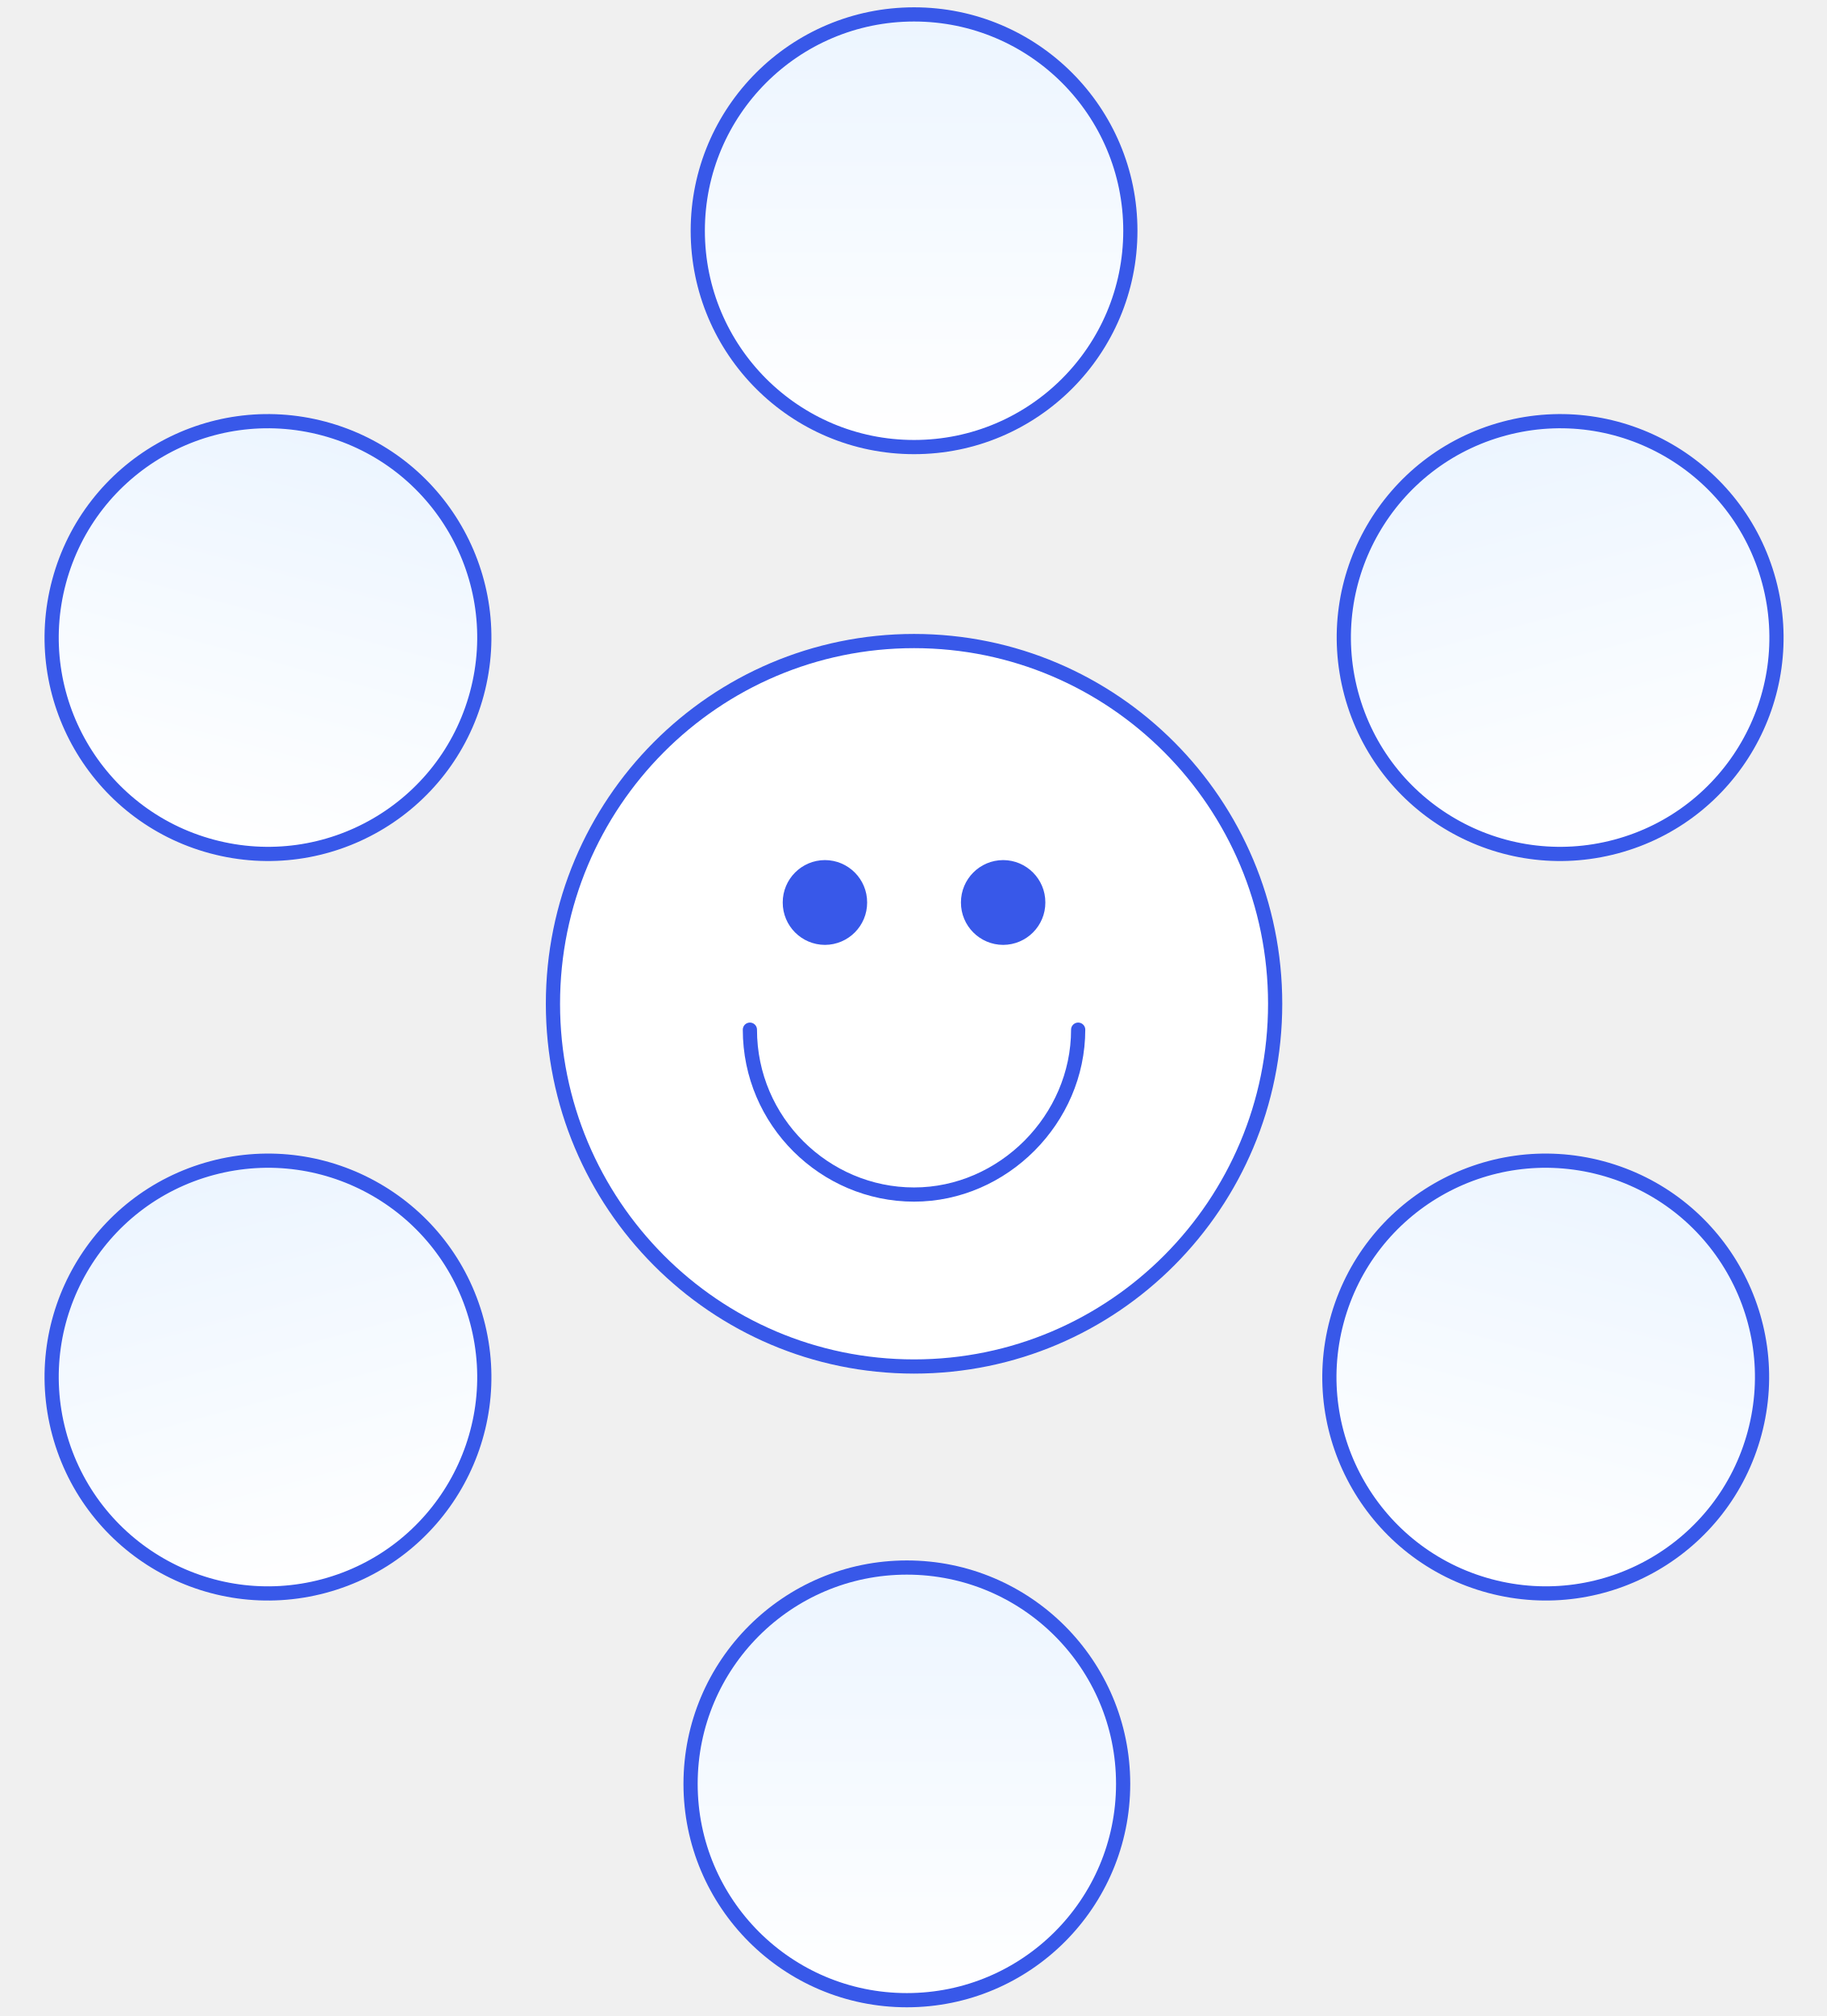
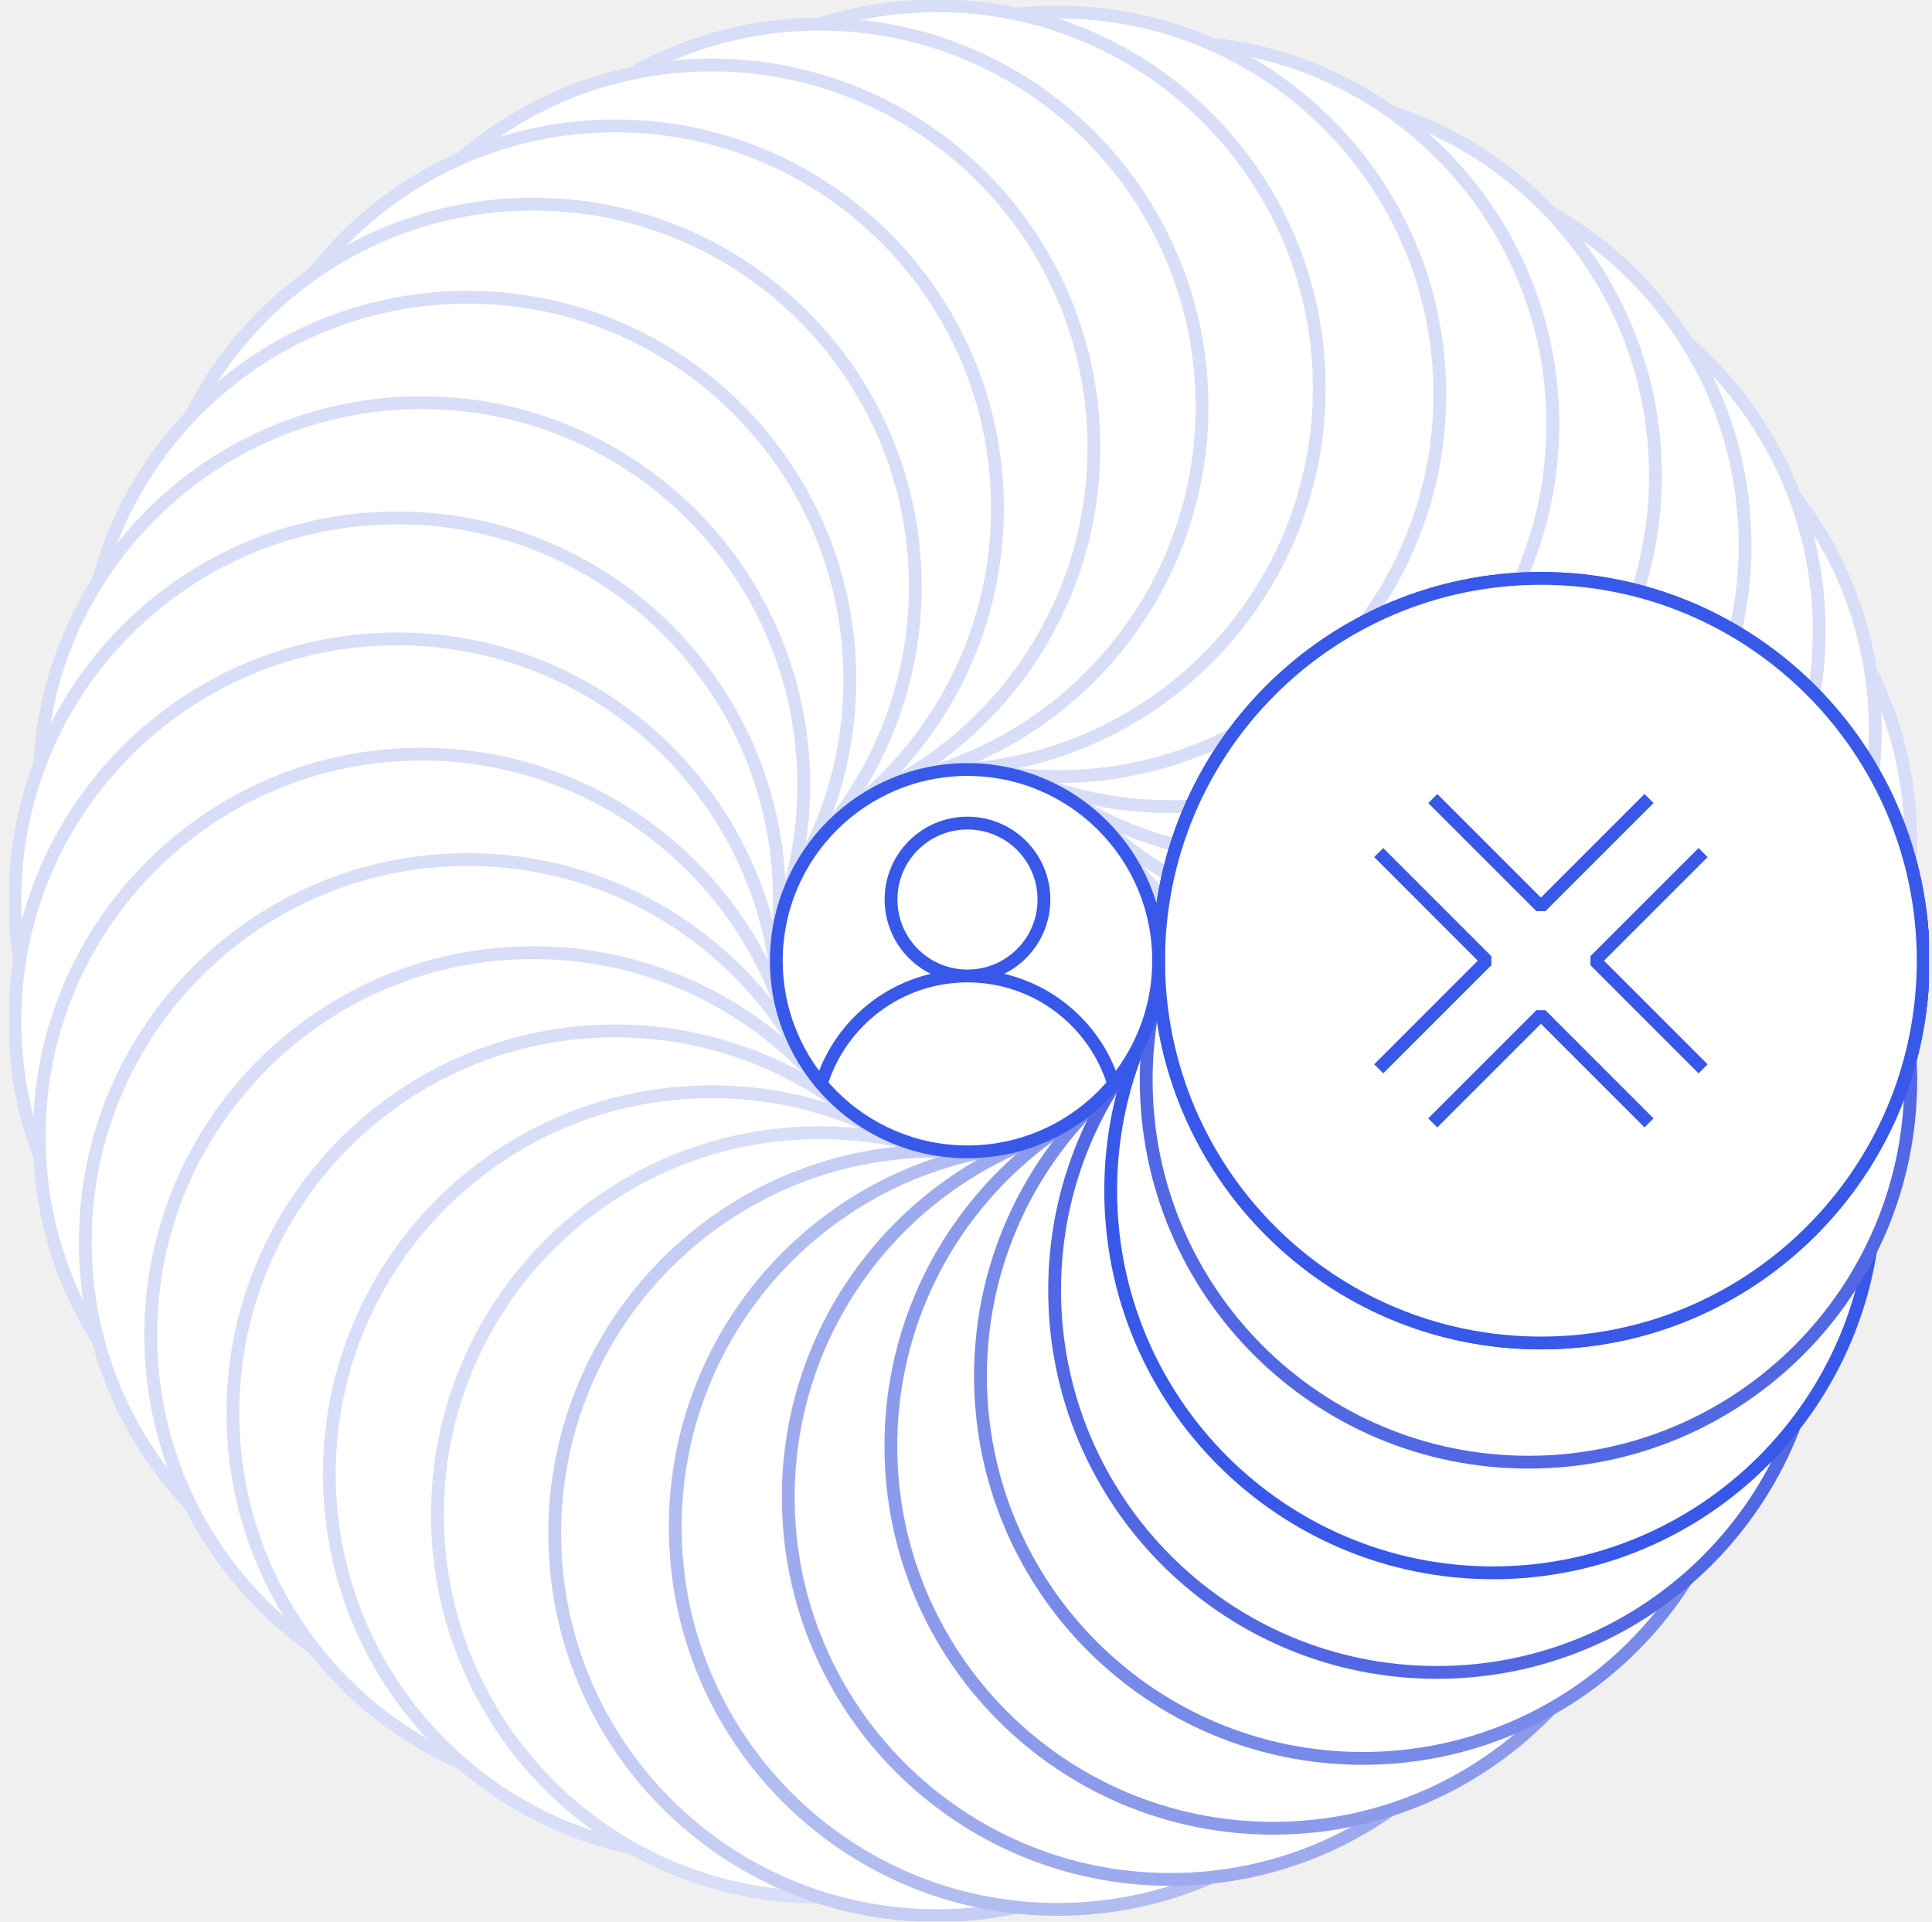
- <svg xmlns="http://www.w3.org/2000/svg" width="193" height="213" fill="none">
-   <path d="M96.591 47.235c12.623 0 22.856-10.233 22.856-22.856 0-12.623-10.233-22.856-22.856-22.856-12.623 0-22.856 10.233-22.856 22.856 0 12.623 10.233 22.856 22.856 22.856z" fill="url(#paint0_linear)" stroke="#3858E9" stroke-width="1.5" stroke-miterlimit="10" stroke-linecap="round" stroke-linejoin="round" />
-   <path d="M22.402 89.438c12.193 3.267 24.726-3.969 27.993-16.162 3.267-12.193-3.969-24.725-16.162-27.992-12.192-3.267-24.725 3.968-27.992 16.161-3.267 12.193 3.968 24.726 16.161 27.993z" fill="url(#paint1_linear)" stroke="#3858E9" stroke-width="1.5" stroke-miterlimit="10" stroke-linecap="round" stroke-linejoin="round" />
-   <path d="M170.78 89.438c12.193-3.267 19.428-15.8 16.161-27.992-3.267-12.193-15.8-19.43-27.992-16.162-12.193 3.267-19.429 15.8-16.162 27.992 3.267 12.193 15.8 19.43 27.993 16.162z" fill="url(#paint2_linear)" stroke="#3858E9" stroke-width="1.5" stroke-miterlimit="10" stroke-linecap="round" stroke-linejoin="round" />
-   <path d="M34.234 167.57c12.193-3.268 19.428-15.8 16.161-27.993-3.267-12.193-15.8-19.429-27.992-16.162-12.193 3.267-19.429 15.8-16.162 27.993 3.267 12.193 15.8 19.429 27.993 16.162z" fill="url(#paint3_linear)" stroke="#3858E9" stroke-width="1.5" stroke-miterlimit="10" stroke-linecap="round" stroke-linejoin="round" />
-   <path d="M157.423 167.569c12.193 3.267 24.726-3.968 27.993-16.161 3.267-12.193-3.969-24.726-16.162-27.993-12.193-3.267-24.725 3.969-27.992 16.162-3.267 12.193 3.968 24.725 16.161 27.992z" fill="url(#paint4_linear)" stroke="#3858E9" stroke-width="1.5" stroke-miterlimit="10" stroke-linecap="round" stroke-linejoin="round" />
-   <path d="M95.83 211.329c12.622 0 22.855-10.233 22.855-22.855 0-12.623-10.233-22.856-22.856-22.856-12.622 0-22.855 10.233-22.855 22.856 0 12.622 10.233 22.855 22.855 22.855z" fill="url(#paint5_linear)" stroke="#3858E9" stroke-width="1.5" stroke-miterlimit="10" stroke-linecap="round" stroke-linejoin="round" />
-   <path d="M96.59 144.377c21.073 0 38.158-17.158 38.158-38.324 0-21.165-17.085-38.323-38.159-38.323-21.074 0-38.158 17.157-38.158 38.323s17.084 38.324 38.158 38.324z" fill="#fff" stroke="#3858E9" stroke-width="1.5" stroke-miterlimit="10" stroke-linecap="round" stroke-linejoin="round" />
-   <path d="M79.243 108.789c0 9.705 7.93 17.42 17.345 17.42 9.416 0 17.345-7.964 17.345-17.42" stroke="#3858E9" stroke-width="1.5" stroke-miterlimit="10" stroke-linecap="round" stroke-linejoin="round" />
-   <path d="M90.883 95.351a3.72 3.72 0 01-3.71 3.73 3.72 3.72 0 01-3.71-3.73 3.72 3.72 0 013.71-3.729 3.72 3.72 0 013.71 3.73zM109.715 95.351a3.72 3.72 0 01-3.71 3.73 3.72 3.72 0 01-3.71-3.73 3.72 3.72 0 013.71-3.729 3.72 3.72 0 013.71 3.73z" fill="#3858E9" stroke="#3858E9" stroke-width="1.5" />
+ <svg xmlns="http://www.w3.org/2000/svg" width="181" height="180" fill="none">
+   <g clip-path="url(#a)" stroke-width="1.2">
+     <path d="M144.361 125.815c19.78 0 35.815-16.035 35.815-35.815 0-19.78-16.035-35.815-35.815-35.815-19.78 0-35.815 16.035-35.815 35.815 0 19.78 16.035 35.815 35.815 35.815Z" fill="#fff" stroke="#3858E9" stroke-miterlimit="10" />
+     <path d="M143.197 114.652c19.78 0 35.815-16.035 35.815-35.816 0-19.78-16.035-35.815-35.815-35.815-19.78 0-35.815 16.035-35.815 35.815 0 19.78 16.035 35.816 35.815 35.816Z" fill="#fff" stroke="#D8DEF8" stroke-miterlimit="10" />
+     <path d="M139.87 104.283c19.78 0 35.815-16.035 35.815-35.815 0-19.78-16.035-35.815-35.815-35.815-19.78 0-35.815 16.035-35.815 35.815 0 19.78 16.035 35.815 35.815 35.815Z" fill="#fff" stroke="#D8DEF8" stroke-miterlimit="10" />
+     <path d="M134.616 94.953c19.78 0 35.815-16.035 35.815-35.815 0-19.78-16.035-35.815-35.815-35.815-19.78 0-35.815 16.035-35.815 35.815 0 19.78 16.035 35.815 35.815 35.815Z" fill="#fff" stroke="#D8DEF8" stroke-miterlimit="10" />
+     <path d="M127.671 86.898c19.78 0 35.815-16.035 35.815-35.815 0-19.78-16.035-35.815-35.815-35.815-19.78 0-35.815 16.035-35.815 35.815 0 19.78 16.035 35.816 35.815 35.816Z" fill="#fff" stroke="#D8DEF8" stroke-miterlimit="10" />
+     <path d="M119.276 80.355c19.78 0 35.815-16.035 35.815-35.815 0-19.78-16.035-35.815-35.815-35.815-19.78 0-35.815 16.035-35.815 35.815 0 19.78 16.035 35.815 35.815 35.815Z" fill="#fff" stroke="#D8DEF8" stroke-miterlimit="10" />
+     <path d="M109.663 75.56c19.781 0 35.816-16.036 35.816-35.816S129.444 3.93 109.663 3.93c-19.78 0-35.815 16.035-35.815 35.815 0 19.78 16.035 35.815 35.815 35.815Z" fill="#fff" stroke="#D8DEF8" stroke-miterlimit="10" />
+     <path d="M99.076 72.751c19.781 0 35.816-16.035 35.816-35.815 0-19.78-16.035-35.815-35.816-35.815-19.78 0-35.815 16.035-35.815 35.815 0 19.78 16.035 35.815 35.815 35.815Z" fill="#fff" stroke="#D8DEF8" stroke-miterlimit="10" />
+     <path d="M87.784 72.168c19.78 0 35.815-16.035 35.815-35.816 0-19.78-16.035-35.815-35.815-35.815-19.78 0-35.815 16.035-35.815 35.815 0 19.78 16.035 35.816 35.815 35.816Z" fill="#fff" stroke="#D8DEF8" stroke-miterlimit="10" />
+     <path d="M76.796 73.894c19.78 0 35.815-16.035 35.815-35.815 0-19.78-16.035-35.815-35.815-35.815-19.78 0-35.816 16.035-35.816 35.815 0 19.78 16.036 35.815 35.816 35.815Z" fill="#fff" stroke="#D8DEF8" stroke-miterlimit="10" />
+     <path d="M66.667 77.722c19.78 0 35.815-16.034 35.815-35.815 0-19.78-16.035-35.815-35.815-35.815-19.78 0-35.815 16.035-35.815 35.815 0 19.78 16.035 35.816 35.815 35.816Z" fill="#fff" stroke="#D8DEF8" stroke-miterlimit="10" />
+     <path d="M57.631 83.424c19.78 0 35.815-16.035 35.815-35.815 0-19.78-16.035-35.815-35.815-35.815-19.78 0-35.815 16.035-35.815 35.815 0 19.78 16.035 35.815 35.815 35.815Z" fill="#fff" stroke="#D8DEF8" stroke-miterlimit="10" />
+     <path d="M49.934 90.752c19.78 0 35.816-16.035 35.816-35.815 0-19.78-16.035-35.815-35.816-35.815-19.78 0-35.815 16.035-35.815 35.815 0 19.78 16.035 35.815 35.815 35.815Z" fill="#fff" stroke="#D8DEF8" stroke-miterlimit="10" />
+     <path d="M43.803 99.477c19.78 0 35.815-16.035 35.815-35.816 0-19.78-16.035-35.815-35.815-35.815-19.78 0-35.815 16.035-35.815 35.816 0 19.78 16.035 35.815 35.815 35.815Z" fill="#fff" stroke="#D8DEF8" stroke-miterlimit="10" />
+     <path d="M39.484 109.355c19.78 0 35.815-16.035 35.815-35.816 0-19.78-16.035-35.815-35.815-35.815-19.78 0-35.816 16.035-35.816 35.815 0 19.78 16.035 35.816 35.816 35.816Z" fill="#fff" stroke="#D8DEF8" stroke-miterlimit="10" />
+     <path d="M37.21 120.149c19.78 0 35.814-16.035 35.814-35.815 0-19.78-16.035-35.815-35.815-35.815-19.78 0-35.815 16.035-35.815 35.815 0 19.78 16.035 35.815 35.815 35.815Z" fill="#fff" stroke="#D8DEF8" stroke-miterlimit="10" />
+     <path d="M37.21 131.485c19.78 0 35.814-16.035 35.814-35.815 0-19.78-16.035-35.816-35.815-35.816-19.78 0-35.815 16.035-35.815 35.816 0 19.78 16.035 35.815 35.815 35.815Z" fill="#fff" stroke="#D8DEF8" stroke-miterlimit="10" />
+     <path d="M39.484 142.279c19.78 0 35.815-16.035 35.815-35.815 0-19.78-16.035-35.815-35.815-35.815-19.78 0-35.816 16.035-35.816 35.815 0 19.78 16.035 35.815 35.816 35.815Z" fill="#fff" stroke="#D8DEF8" stroke-miterlimit="10" />
+     <path d="M43.803 152.157c19.78 0 35.815-16.035 35.815-35.815 0-19.78-16.035-35.815-35.815-35.815-19.78 0-35.815 16.035-35.815 35.815 0 19.78 16.035 35.815 35.815 35.815Z" fill="#fff" stroke="#D8DEF8" stroke-miterlimit="10" />
+     <path d="M49.934 160.878c19.78 0 35.816-16.035 35.816-35.815 0-19.78-16.035-35.815-35.816-35.815-19.78 0-35.815 16.035-35.815 35.815 0 19.78 16.035 35.815 35.815 35.815Z" fill="#fff" stroke="#D8DEF8" stroke-miterlimit="10" />
+     <path d="M57.631 168.21c19.78 0 35.815-16.035 35.815-35.816 0-19.78-16.035-35.815-35.815-35.815-19.78 0-35.815 16.035-35.815 35.815 0 19.781 16.035 35.816 35.815 35.816Z" fill="#fff" stroke="#D8DEF8" stroke-miterlimit="10" />
+     <path d="M66.667 173.908c19.78 0 35.815-16.035 35.815-35.815 0-19.781-16.035-35.816-35.815-35.816-19.78 0-35.815 16.035-35.815 35.816 0 19.78 16.035 35.815 35.815 35.815Z" fill="#fff" stroke="#D8DEF8" stroke-miterlimit="10" />
+     <path d="M76.796 177.74c19.78 0 35.815-16.035 35.815-35.815 0-19.78-16.035-35.815-35.815-35.815-19.78 0-35.816 16.035-35.816 35.815 0 19.78 16.036 35.815 35.816 35.815Z" fill="#fff" stroke="#D8DEF8" stroke-miterlimit="10" />
+     <path d="M87.784 179.463c19.78 0 35.815-16.035 35.815-35.815 0-19.781-16.035-35.816-35.815-35.816-19.78 0-35.815 16.035-35.815 35.816 0 19.78 16.035 35.815 35.815 35.815Z" fill="#fff" stroke="#C5CDF4" stroke-miterlimit="10" />
+     <path d="M99.076 178.879c19.781 0 35.816-16.035 35.816-35.815 0-19.78-16.035-35.815-35.816-35.815-19.78 0-35.815 16.035-35.815 35.815 0 19.78 16.035 35.815 35.815 35.815Z" fill="#fff" stroke="#B1BCF1" stroke-miterlimit="10" />
+     <path d="M109.663 176.071c19.781 0 35.816-16.035 35.816-35.815 0-19.78-16.035-35.815-35.816-35.815-19.78 0-35.815 16.035-35.815 35.815 0 19.78 16.035 35.815 35.815 35.815Z" fill="#fff" stroke="#9EAAEE" stroke-miterlimit="10" />
+     <path d="M119.276 171.275c19.78 0 35.815-16.035 35.815-35.815 0-19.78-16.035-35.815-35.815-35.815-19.78 0-35.815 16.035-35.815 35.815 0 19.78 16.035 35.815 35.815 35.815Z" fill="#fff" stroke="#8C9AEC" stroke-miterlimit="10" />
+     <path d="M127.671 164.732c19.78 0 35.815-16.035 35.815-35.815 0-19.78-16.035-35.815-35.815-35.815-19.78 0-35.815 16.035-35.815 35.815 0 19.78 16.035 35.815 35.815 35.815Z" fill="#fff" stroke="#7789E9" stroke-miterlimit="10" />
+     <path d="M134.616 156.677c19.78 0 35.815-16.035 35.815-35.815 0-19.78-16.035-35.815-35.815-35.815-19.78 0-35.815 16.035-35.815 35.815 0 19.78 16.035 35.815 35.815 35.815Z" fill="#fff" stroke="#5267E3" stroke-miterlimit="10" />
+     <path d="M139.87 147.347c19.78 0 35.815-16.035 35.815-35.815 0-19.78-16.035-35.815-35.815-35.815-19.78 0-35.815 16.035-35.815 35.815 0 19.78 16.035 35.815 35.815 35.815Z" fill="#fff" stroke="#3858E9" stroke-miterlimit="10" />
+     <path d="M143.197 136.982c19.78 0 35.815-16.035 35.815-35.815 0-19.78-16.035-35.815-35.815-35.815-19.78 0-35.815 16.035-35.815 35.815 0 19.78 16.035 35.815 35.815 35.815Z" fill="#fff" stroke="#5267E3" stroke-miterlimit="10" />
+     <path d="M144.361 125.815c19.78 0 35.815-16.035 35.815-35.815 0-19.78-16.035-35.815-35.815-35.815-19.78 0-35.815 16.035-35.815 35.815 0 19.78 16.035 35.815 35.815 35.815Z" fill="#fff" stroke="#3858E9" stroke-miterlimit="10" />
+     <path d="M144.361 125.815c19.78 0 35.815-16.035 35.815-35.815 0-19.78-16.035-35.815-35.815-35.815-19.78 0-35.815 16.035-35.815 35.815 0 19.78 16.035 35.815 35.815 35.815Z" fill="#fff" stroke="#3858E9" stroke-miterlimit="10" />
+     <path d="m154.49 74.807-10.129 10.129-10.132-10.129M159.554 100.132 149.425 90l10.129-10.129M129.165 79.871 139.293 90l-10.128 10.132M134.229 105.196l10.132-10.132 10.129 10.132" stroke="#3858E9" stroke-linejoin="bevel" />
+     <path d="M90.639 107.908c9.89 0 17.907-8.018 17.907-17.908s-8.017-17.908-17.907-17.908S72.73 80.11 72.73 90s8.018 17.908 17.908 17.908Z" fill="#fff" stroke="#3858E9" stroke-miterlimit="10" />
+     <path d="M76.943 101.54c1.801-5.853 7.252-10.107 13.696-10.107 6.443 0 11.869 4.233 13.681 10.067M90.639 91.433a7.163 7.163 0 1 0 0-14.326 7.163 7.163 0 0 0 0 14.326Z" stroke="#3858E9" stroke-miterlimit="10" />
+   </g>
  <defs>
-     <linearGradient id="paint0_linear" x1="96.591" y1="1.523" x2="96.591" y2="47.235" gradientUnits="userSpaceOnUse">
-       <stop stop-color="#ECF5FF" />
-       <stop offset="1" stop-color="#fff" />
-     </linearGradient>
-     <linearGradient id="paint1_linear" x1="34.233" y1="45.284" x2="22.402" y2="89.438" gradientUnits="userSpaceOnUse">
-       <stop stop-color="#ECF5FF" />
-       <stop offset="1" stop-color="#fff" />
-     </linearGradient>
-     <linearGradient id="paint2_linear" x1="158.949" y1="45.284" x2="170.78" y2="89.438" gradientUnits="userSpaceOnUse">
-       <stop stop-color="#ECF5FF" />
-       <stop offset="1" stop-color="#fff" />
-     </linearGradient>
-     <linearGradient id="paint3_linear" x1="22.403" y1="123.415" x2="34.234" y2="167.57" gradientUnits="userSpaceOnUse">
-       <stop stop-color="#ECF5FF" />
-       <stop offset="1" stop-color="#fff" />
-     </linearGradient>
-     <linearGradient id="paint4_linear" x1="169.254" y1="123.415" x2="157.423" y2="167.569" gradientUnits="userSpaceOnUse">
-       <stop stop-color="#ECF5FF" />
-       <stop offset="1" stop-color="#fff" />
-     </linearGradient>
-     <linearGradient id="paint5_linear" x1="95.829" y1="165.618" x2="95.829" y2="211.329" gradientUnits="userSpaceOnUse">
-       <stop stop-color="#ECF5FF" />
-       <stop offset="1" stop-color="#fff" />
-     </linearGradient>
+     <clipPath id="a">
+       <path fill="#fff" transform="translate(.857)" d="M0 0h179.857v180H0z" />
+     </clipPath>
  </defs>
</svg>
